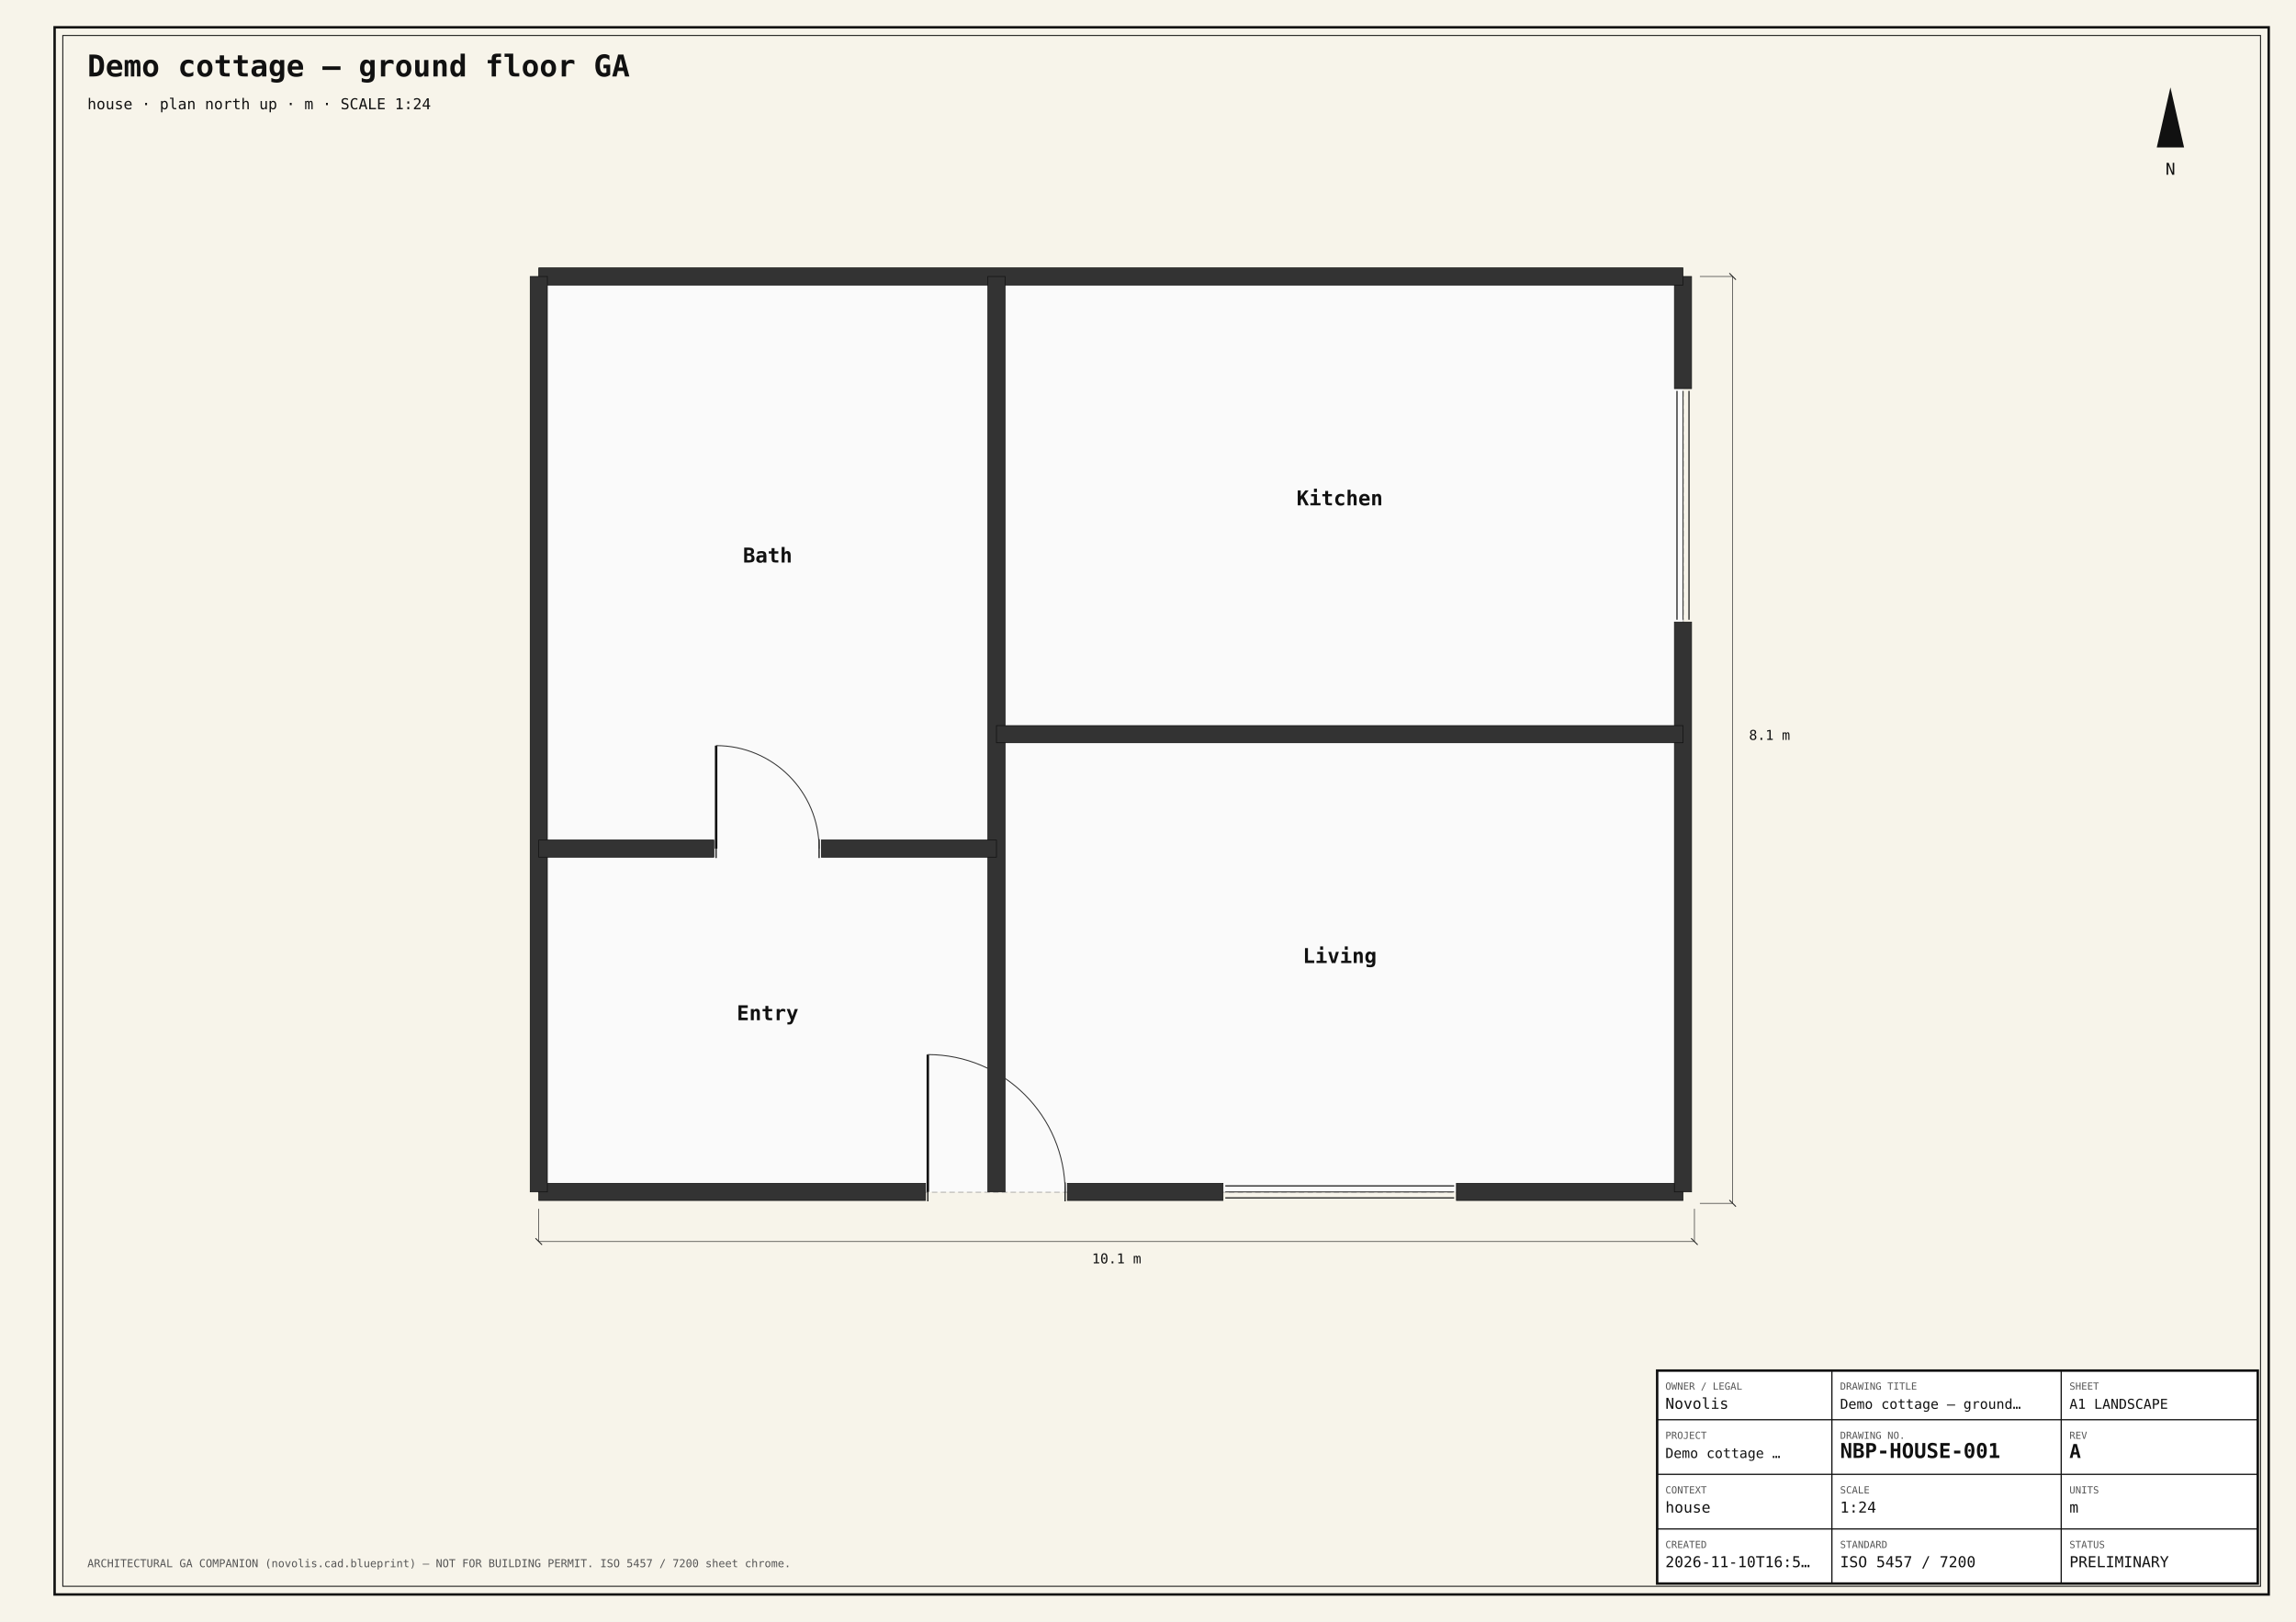
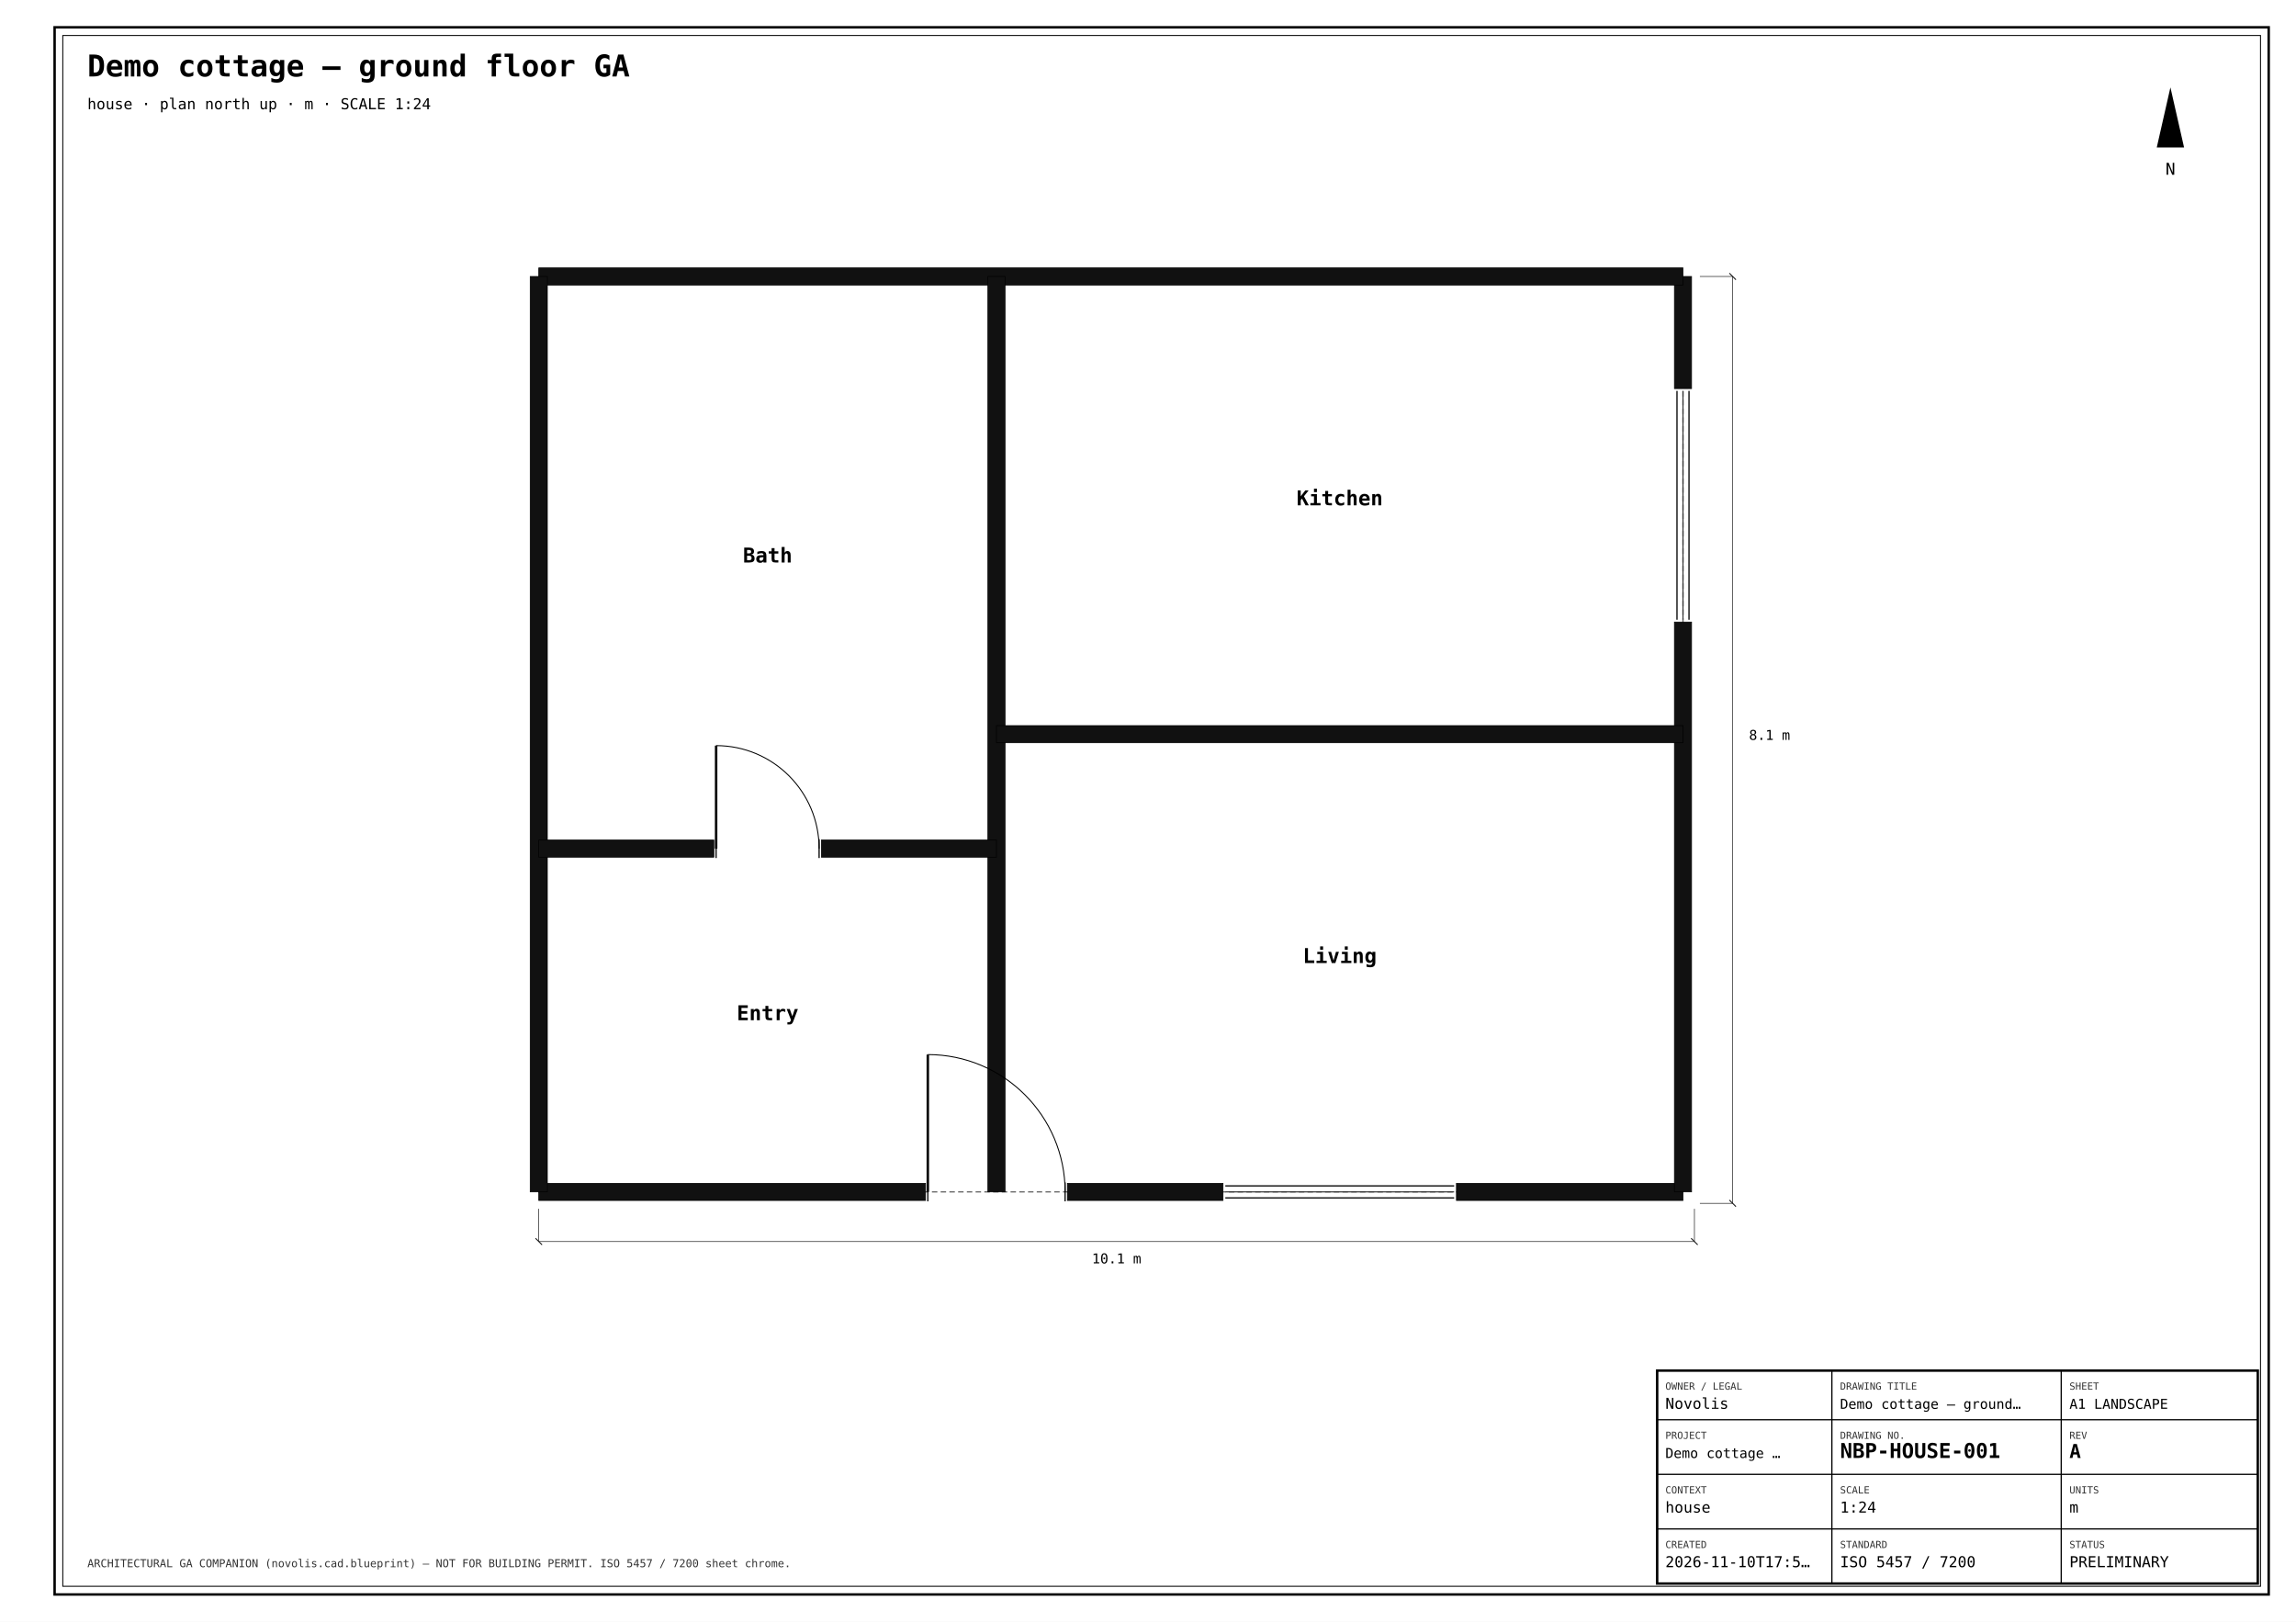
<svg xmlns="http://www.w3.org/2000/svg" id="nbp-sheet" width="841" height="594" viewBox="0 0 841 594" role="img" aria-label="Demo cottage — ground floor GA" data-nbp-format="novolis.cad.blueprint">
  <g data-nbp-layer="chrome.frame" data-nbp-path="chrome/frame" data-nbp-kind="chrome" data-nbp-plot="true">
-     <rect x="0" y="0" width="841" height="594" fill="#f7f4ea" stroke="none" />
-     <rect x="20" y="10" width="811" height="574" fill="none" stroke="#111" stroke-width="0.9" />
-     <rect x="23" y="13" width="805" height="568" fill="none" stroke="#111" stroke-width="0.35" />
-     <text x="32" y="28" fill="#111" font-family="IBM Plex Mono,Consolas,monospace" font-size="11" style="font-weight:600">Demo cottage — ground floor GA</text>
-     <text x="32" y="40" fill="#111" font-family="IBM Plex Mono,Consolas,monospace" font-size="5.5">house · plan north up · m · SCALE 1:24</text>
+     <rect x="0" y="0" width="841" height="594" fill="#fff" stroke="none" />
+     <rect x="20" y="10" width="811" height="574" fill="none" stroke="#000" stroke-width="0.9" />
+     <rect x="23" y="13" width="805" height="568" fill="none" stroke="#000" stroke-width="0.35" />
+     <text x="32" y="28" fill="#000" font-family="IBM Plex Mono,Consolas,monospace" font-size="11" style="font-weight:600">Demo cottage — ground floor GA</text>
+     <text x="32" y="40" fill="#000" font-family="IBM Plex Mono,Consolas,monospace" font-size="5.5">house · plan north up · m · SCALE 1:24</text>
    <g transform="translate(795 46)">
-       <polygon points="0,-14 5,8 -5,8" fill="#111" stroke="none" />
-       <text x="0" y="18" fill="#111" font-family="IBM Plex Mono,Consolas,monospace" font-size="6" text-anchor="middle">N</text>
+       <polygon points="0,-14 5,8 -5,8" fill="#000" stroke="none" />
+       <text x="0" y="18" fill="#000" font-family="IBM Plex Mono,Consolas,monospace" font-size="6" text-anchor="middle">N</text>
    </g>
-     <text x="32" y="574" fill="#555" font-family="IBM Plex Mono,Consolas,monospace" font-size="4">ARCHITECTURAL GA COMPANION (novolis.cad.blueprint) — NOT FOR BUILDING PERMIT. ISO 5457 / 7200 sheet chrome.</text>
+     <text x="32" y="574" fill="#333" font-family="IBM Plex Mono,Consolas,monospace" font-size="4">ARCHITECTURAL GA COMPANION (novolis.cad.blueprint) — NOT FOR BUILDING PERMIT. ISO 5457 / 7200 sheet chrome.</text>
    <g class="titleblock" data-nbp-iso="7200">
-       <rect x="607" y="502" width="220" height="78" fill="#fff" stroke="#111" stroke-width="0.9" />
-       <line x1="671" y1="502" x2="671" y2="580" stroke="#111" stroke-width="0.45" />
-       <line x1="755" y1="502" x2="755" y2="580" stroke="#111" stroke-width="0.45" />
-       <line x1="607" y1="520" x2="827" y2="520" stroke="#111" stroke-width="0.45" />
-       <line x1="607" y1="540" x2="827" y2="540" stroke="#111" stroke-width="0.45" />
-       <line x1="607" y1="560" x2="827" y2="560" stroke="#111" stroke-width="0.45" />
-       <text x="610" y="509" fill="#555" font-family="IBM Plex Mono,Consolas,monospace" font-size="3.6">OWNER / LEGAL</text>
-       <text x="610" y="516" fill="#111" font-family="IBM Plex Mono,Consolas,monospace" font-size="5.5">Novolis</text>
-       <text x="674" y="509" fill="#555" font-family="IBM Plex Mono,Consolas,monospace" font-size="3.6">DRAWING TITLE</text>
-       <text x="674" y="516" fill="#111" font-family="IBM Plex Mono,Consolas,monospace" font-size="5">Demo cottage — ground…</text>
-       <text x="758" y="509" fill="#555" font-family="IBM Plex Mono,Consolas,monospace" font-size="3.6">SHEET</text>
-       <text x="758" y="516" fill="#111" font-family="IBM Plex Mono,Consolas,monospace" font-size="5">A1 LANDSCAPE</text>
-       <text x="610" y="527" fill="#555" font-family="IBM Plex Mono,Consolas,monospace" font-size="3.6">PROJECT</text>
-       <text x="610" y="534" fill="#111" font-family="IBM Plex Mono,Consolas,monospace" font-size="5">Demo cottage …</text>
-       <text x="674" y="527" fill="#555" font-family="IBM Plex Mono,Consolas,monospace" font-size="3.6">DRAWING NO.</text>
-       <text x="674" y="534" fill="#111" font-family="IBM Plex Mono,Consolas,monospace" font-size="7.5" style="font-weight:600">NBP-HOUSE-001</text>
-       <text x="758" y="527" fill="#555" font-family="IBM Plex Mono,Consolas,monospace" font-size="3.6">REV</text>
-       <text x="758" y="534" fill="#111" font-family="IBM Plex Mono,Consolas,monospace" font-size="7" style="font-weight:600">A</text>
-       <text x="610" y="547" fill="#555" font-family="IBM Plex Mono,Consolas,monospace" font-size="3.6">CONTEXT</text>
-       <text x="610" y="554" fill="#111" font-family="IBM Plex Mono,Consolas,monospace" font-size="5.5">house</text>
-       <text x="674" y="547" fill="#555" font-family="IBM Plex Mono,Consolas,monospace" font-size="3.6">SCALE</text>
-       <text x="674" y="554" fill="#111" font-family="IBM Plex Mono,Consolas,monospace" font-size="5.5">1:24</text>
-       <text x="758" y="547" fill="#555" font-family="IBM Plex Mono,Consolas,monospace" font-size="3.6">UNITS</text>
-       <text x="758" y="554" fill="#111" font-family="IBM Plex Mono,Consolas,monospace" font-size="5.5">m</text>
-       <text x="610" y="567" fill="#555" font-family="IBM Plex Mono,Consolas,monospace" font-size="3.6">CREATED</text>
-       <text x="610" y="574" fill="#111" font-family="IBM Plex Mono,Consolas,monospace" font-size="5.5">2026-11-10T16:5…</text>
-       <text x="674" y="567" fill="#555" font-family="IBM Plex Mono,Consolas,monospace" font-size="3.6">STANDARD</text>
-       <text x="674" y="574" fill="#111" font-family="IBM Plex Mono,Consolas,monospace" font-size="5.5">ISO 5457 / 7200</text>
-       <text x="758" y="567" fill="#555" font-family="IBM Plex Mono,Consolas,monospace" font-size="3.6">STATUS</text>
-       <text x="758" y="574" fill="#111" font-family="IBM Plex Mono,Consolas,monospace" font-size="5.5">PRELIMINARY</text>
+       <rect x="607" y="502" width="220" height="78" fill="#fff" stroke="#000" stroke-width="0.9" />
+       <line x1="671" y1="502" x2="671" y2="580" stroke="#000" stroke-width="0.45" />
+       <line x1="755" y1="502" x2="755" y2="580" stroke="#000" stroke-width="0.45" />
+       <line x1="607" y1="520" x2="827" y2="520" stroke="#000" stroke-width="0.45" />
+       <line x1="607" y1="540" x2="827" y2="540" stroke="#000" stroke-width="0.45" />
+       <line x1="607" y1="560" x2="827" y2="560" stroke="#000" stroke-width="0.45" />
+       <text x="610" y="509" fill="#333" font-family="IBM Plex Mono,Consolas,monospace" font-size="3.6">OWNER / LEGAL</text>
+       <text x="610" y="516" fill="#000" font-family="IBM Plex Mono,Consolas,monospace" font-size="5.5">Novolis</text>
+       <text x="674" y="509" fill="#333" font-family="IBM Plex Mono,Consolas,monospace" font-size="3.6">DRAWING TITLE</text>
+       <text x="674" y="516" fill="#000" font-family="IBM Plex Mono,Consolas,monospace" font-size="5">Demo cottage — ground…</text>
+       <text x="758" y="509" fill="#333" font-family="IBM Plex Mono,Consolas,monospace" font-size="3.6">SHEET</text>
+       <text x="758" y="516" fill="#000" font-family="IBM Plex Mono,Consolas,monospace" font-size="5">A1 LANDSCAPE</text>
+       <text x="610" y="527" fill="#333" font-family="IBM Plex Mono,Consolas,monospace" font-size="3.6">PROJECT</text>
+       <text x="610" y="534" fill="#000" font-family="IBM Plex Mono,Consolas,monospace" font-size="5">Demo cottage …</text>
+       <text x="674" y="527" fill="#333" font-family="IBM Plex Mono,Consolas,monospace" font-size="3.6">DRAWING NO.</text>
+       <text x="674" y="534" fill="#000" font-family="IBM Plex Mono,Consolas,monospace" font-size="7.5" style="font-weight:600">NBP-HOUSE-001</text>
+       <text x="758" y="527" fill="#333" font-family="IBM Plex Mono,Consolas,monospace" font-size="3.6">REV</text>
+       <text x="758" y="534" fill="#000" font-family="IBM Plex Mono,Consolas,monospace" font-size="7" style="font-weight:600">A</text>
+       <text x="610" y="547" fill="#333" font-family="IBM Plex Mono,Consolas,monospace" font-size="3.6">CONTEXT</text>
+       <text x="610" y="554" fill="#000" font-family="IBM Plex Mono,Consolas,monospace" font-size="5.5">house</text>
+       <text x="674" y="547" fill="#333" font-family="IBM Plex Mono,Consolas,monospace" font-size="3.6">SCALE</text>
+       <text x="674" y="554" fill="#000" font-family="IBM Plex Mono,Consolas,monospace" font-size="5.5">1:24</text>
+       <text x="758" y="547" fill="#333" font-family="IBM Plex Mono,Consolas,monospace" font-size="3.6">UNITS</text>
+       <text x="758" y="554" fill="#000" font-family="IBM Plex Mono,Consolas,monospace" font-size="5.5">m</text>
+       <text x="610" y="567" fill="#333" font-family="IBM Plex Mono,Consolas,monospace" font-size="3.6">CREATED</text>
+       <text x="610" y="574" fill="#000" font-family="IBM Plex Mono,Consolas,monospace" font-size="5.5">2026-11-10T17:5…</text>
+       <text x="674" y="567" fill="#333" font-family="IBM Plex Mono,Consolas,monospace" font-size="3.6">STANDARD</text>
+       <text x="674" y="574" fill="#000" font-family="IBM Plex Mono,Consolas,monospace" font-size="5.5">ISO 5457 / 7200</text>
+       <text x="758" y="567" fill="#333" font-family="IBM Plex Mono,Consolas,monospace" font-size="3.6">STATUS</text>
+       <text x="758" y="574" fill="#000" font-family="IBM Plex Mono,Consolas,monospace" font-size="5.5">PRELIMINARY</text>
    </g>
  </g>
  <g data-nbp-view="level-0" data-nbp-view-kind="plan">
    <g data-nbp-layer="exterior.shell" data-nbp-path="exterior/shell" data-nbp-kind="outline" data-nbp-plot="true">
-       <path d="M 197.349 436.549 L 616.46 436.549 L 616.46 101.26 L 197.349 101.26 Z" fill="none" stroke="#888" stroke-width="0.45" stroke-dasharray="2 1.2" />
+       <path d="M 197.349 436.549 L 616.46 436.549 L 616.46 101.26 L 197.349 101.26 Z" fill="none" stroke="#666" stroke-width="0.45" stroke-dasharray="2 1.2" />
    </g>
    <g data-nbp-layer="interior.spaces" data-nbp-path="interior/spaces" data-nbp-kind="space" data-nbp-plot="true">
-       <path d="M 197.349 436.549 L 364.993 436.549 L 364.993 310.816 L 197.349 310.816 Z" fill="#fafafa" stroke="none" />
-       <text x="281.171" y="373.682" fill="#111" font-family="IBM Plex Mono,Consolas,monospace" font-size="7.5" text-anchor="middle" style="font-weight:600">Entry</text>
-       <path d="M 197.349 310.816 L 364.993 310.816 L 364.993 101.26 L 197.349 101.26 Z" fill="#fafafa" stroke="none" />
-       <text x="281.171" y="206.038" fill="#111" font-family="IBM Plex Mono,Consolas,monospace" font-size="7.5" text-anchor="middle" style="font-weight:600">Bath</text>
-       <path d="M 364.993 436.549 L 616.46 436.549 L 616.46 268.904 L 364.993 268.904 Z" fill="#fafafa" stroke="none" />
-       <text x="490.727" y="352.727" fill="#111" font-family="IBM Plex Mono,Consolas,monospace" font-size="7.5" text-anchor="middle" style="font-weight:600">Living</text>
-       <path d="M 364.993 268.904 L 616.46 268.904 L 616.46 101.26 L 364.993 101.26 Z" fill="#fafafa" stroke="none" />
-       <text x="490.727" y="185.082" fill="#111" font-family="IBM Plex Mono,Consolas,monospace" font-size="7.5" text-anchor="middle" style="font-weight:600">Kitchen</text>
+       <path d="M 197.349 436.549 L 364.993 436.549 L 364.993 310.816 L 197.349 310.816 Z" fill="none" stroke="none" />
+       <text x="281.171" y="373.682" fill="#000" font-family="IBM Plex Mono,Consolas,monospace" font-size="7.5" text-anchor="middle" style="font-weight:600">Entry</text>
+       <path d="M 197.349 310.816 L 364.993 310.816 L 364.993 101.26 L 197.349 101.26 Z" fill="none" stroke="none" />
+       <text x="281.171" y="206.038" fill="#000" font-family="IBM Plex Mono,Consolas,monospace" font-size="7.5" text-anchor="middle" style="font-weight:600">Bath</text>
+       <path d="M 364.993 436.549 L 616.46 436.549 L 616.46 268.904 L 364.993 268.904 Z" fill="none" stroke="none" />
+       <text x="490.727" y="352.727" fill="#000" font-family="IBM Plex Mono,Consolas,monospace" font-size="7.5" text-anchor="middle" style="font-weight:600">Living</text>
+       <path d="M 364.993 268.904 L 616.46 268.904 L 616.46 101.26 L 364.993 101.26 Z" fill="none" stroke="none" />
+       <text x="490.727" y="185.082" fill="#000" font-family="IBM Plex Mono,Consolas,monospace" font-size="7.5" text-anchor="middle" style="font-weight:600">Kitchen</text>
    </g>
    <g data-nbp-layer="structure.walls" data-nbp-path="structure/walls" data-nbp-kind="structure" data-nbp-plot="true">
-       <path d="M 197.349 433.406 L 339.008 433.406 L 339.008 439.692 L 197.349 439.692 Z" fill="#333" stroke="#111" stroke-width="0.25" />
-       <path d="M 390.978 433.406 L 447.977 433.406 L 447.977 439.692 L 390.978 439.692 Z" fill="#333" stroke="#111" stroke-width="0.25" />
-       <path d="M 533.476 433.406 L 616.46 433.406 L 616.46 439.692 L 533.476 439.692 Z" fill="#333" stroke="#111" stroke-width="0.25" />
-       <path d="M 613.317 436.549 L 613.317 227.832 L 619.603 227.832 L 619.603 436.549 Z" fill="#333" stroke="#111" stroke-width="0.25" />
-       <path d="M 613.317 142.333 L 613.317 101.26 L 619.603 101.26 L 619.603 142.333 Z" fill="#333" stroke="#111" stroke-width="0.25" />
-       <path d="M 616.46 104.403 L 197.349 104.403 L 197.349 98.117 L 616.46 98.117 Z" fill="#333" stroke="#111" stroke-width="0.25" />
-       <path d="M 200.492 101.26 L 200.492 436.549 L 194.206 436.549 L 194.206 101.26 Z" fill="#333" stroke="#111" stroke-width="0.25" />
-       <path d="M 361.85 436.549 L 361.85 101.26 L 368.137 101.26 L 368.137 436.549 Z" fill="#333" stroke="#111" stroke-width="0.25" />
-       <path d="M 364.993 265.761 L 616.46 265.761 L 616.46 272.048 L 364.993 272.048 Z" fill="#333" stroke="#111" stroke-width="0.25" />
-       <path d="M 197.349 307.672 L 261.473 307.672 L 261.473 313.959 L 197.349 313.959 Z" fill="#333" stroke="#111" stroke-width="0.25" />
-       <path d="M 300.869 307.672 L 364.993 307.672 L 364.993 313.959 L 300.869 313.959 Z" fill="#333" stroke="#111" stroke-width="0.25" />
+       <path d="M 197.349 433.406 L 339.008 433.406 L 339.008 439.692 L 197.349 439.692 Z" fill="#111" stroke="#000" stroke-width="0.25" />
+       <path d="M 390.978 433.406 L 447.977 433.406 L 447.977 439.692 L 390.978 439.692 Z" fill="#111" stroke="#000" stroke-width="0.25" />
+       <path d="M 533.476 433.406 L 616.46 433.406 L 616.46 439.692 L 533.476 439.692 Z" fill="#111" stroke="#000" stroke-width="0.25" />
+       <path d="M 613.317 436.549 L 613.317 227.832 L 619.603 227.832 L 619.603 436.549 Z" fill="#111" stroke="#000" stroke-width="0.25" />
+       <path d="M 613.317 142.333 L 613.317 101.26 L 619.603 101.26 L 619.603 142.333 Z" fill="#111" stroke="#000" stroke-width="0.25" />
+       <path d="M 616.46 104.403 L 197.349 104.403 L 197.349 98.117 L 616.46 98.117 Z" fill="#111" stroke="#000" stroke-width="0.25" />
+       <path d="M 200.492 101.26 L 200.492 436.549 L 194.206 436.549 L 194.206 101.26 Z" fill="#111" stroke="#000" stroke-width="0.25" />
+       <path d="M 361.85 436.549 L 361.85 101.26 L 368.137 101.26 L 368.137 436.549 Z" fill="#111" stroke="#000" stroke-width="0.25" />
+       <path d="M 364.993 265.761 L 616.46 265.761 L 616.46 272.048 L 364.993 272.048 Z" fill="#111" stroke="#000" stroke-width="0.25" />
+       <path d="M 197.349 307.672 L 261.473 307.672 L 261.473 313.959 L 197.349 313.959 Z" fill="#111" stroke="#000" stroke-width="0.25" />
+       <path d="M 300.869 307.672 L 364.993 307.672 L 364.993 313.959 L 300.869 313.959 Z" fill="#111" stroke="#000" stroke-width="0.25" />
    </g>
    <g data-nbp-layer="openings.all" data-nbp-path="openings/all" data-nbp-kind="opening" data-nbp-plot="true">
-       <line x1="339.847" y1="433.091" x2="339.847" y2="440.007" stroke="#111" stroke-width="0.45" fill="none" />
-       <line x1="390.14" y1="433.091" x2="390.14" y2="440.007" stroke="#111" stroke-width="0.45" fill="none" />
-       <line x1="339.847" y1="436.549" x2="339.847" y2="386.256" stroke="#111" stroke-width="0.9" fill="none" />
-       <path d="M 339.847 386.256 A 50.293 50.293 0 0 1 390.14 436.549" fill="none" stroke="#333" stroke-width="0.35" />
-       <line x1="262.311" y1="307.358" x2="262.311" y2="314.273" stroke="#111" stroke-width="0.45" fill="none" />
-       <line x1="300.031" y1="307.358" x2="300.031" y2="314.273" stroke="#111" stroke-width="0.45" fill="none" />
-       <line x1="262.311" y1="310.816" x2="262.311" y2="273.096" stroke="#111" stroke-width="0.9" fill="none" />
-       <path d="M 262.311 273.096 A 37.72 37.72 0 0 1 300.031 310.816" fill="none" stroke="#333" stroke-width="0.35" />
-       <line x1="448.816" y1="434.349" x2="532.638" y2="434.349" stroke="#222" stroke-width="0.45" />
-       <line x1="448.816" y1="438.749" x2="532.638" y2="438.749" stroke="#222" stroke-width="0.45" />
-       <line x1="448.816" y1="436.549" x2="532.638" y2="436.549" stroke="#444" stroke-width="0.4" />
-       <line x1="614.26" y1="226.993" x2="614.26" y2="143.171" stroke="#222" stroke-width="0.45" />
-       <line x1="618.66" y1="226.993" x2="618.66" y2="143.171" stroke="#222" stroke-width="0.45" />
-       <line x1="616.46" y1="226.993" x2="616.46" y2="143.171" stroke="#444" stroke-width="0.4" />
+       <line x1="339.847" y1="433.091" x2="339.847" y2="440.007" stroke="#000" stroke-width="0.45" fill="none" />
+       <line x1="390.14" y1="433.091" x2="390.14" y2="440.007" stroke="#000" stroke-width="0.45" fill="none" />
+       <line x1="339.847" y1="436.549" x2="339.847" y2="386.256" stroke="#000" stroke-width="0.9" fill="none" />
+       <path d="M 339.847 386.256 A 50.293 50.293 0 0 1 390.14 436.549" fill="none" stroke="#000" stroke-width="0.35" />
+       <line x1="262.311" y1="307.358" x2="262.311" y2="314.273" stroke="#000" stroke-width="0.45" fill="none" />
+       <line x1="300.031" y1="307.358" x2="300.031" y2="314.273" stroke="#000" stroke-width="0.45" fill="none" />
+       <line x1="262.311" y1="310.816" x2="262.311" y2="273.096" stroke="#000" stroke-width="0.9" fill="none" />
+       <path d="M 262.311 273.096 A 37.72 37.72 0 0 1 300.031 310.816" fill="none" stroke="#000" stroke-width="0.35" />
+       <line x1="448.816" y1="434.349" x2="532.638" y2="434.349" stroke="#000" stroke-width="0.45" />
+       <line x1="448.816" y1="438.749" x2="532.638" y2="438.749" stroke="#000" stroke-width="0.45" />
+       <line x1="448.816" y1="436.549" x2="532.638" y2="436.549" stroke="#333" stroke-width="0.4" />
+       <line x1="614.26" y1="226.993" x2="614.26" y2="143.171" stroke="#000" stroke-width="0.45" />
+       <line x1="618.66" y1="226.993" x2="618.66" y2="143.171" stroke="#000" stroke-width="0.45" />
+       <line x1="616.46" y1="226.993" x2="616.46" y2="143.171" stroke="#333" stroke-width="0.4" />
    </g>
    <g data-nbp-layer="dims.primary" data-nbp-path="dims/primary" data-nbp-kind="dimension" data-nbp-plot="true">
-       <line x1="197.349" y1="442.74" x2="197.349" y2="454.74" stroke="#222" stroke-width="0.22" />
-       <line x1="620.651" y1="442.74" x2="620.651" y2="454.74" stroke="#222" stroke-width="0.22" />
-       <line x1="197.349" y1="454.74" x2="620.651" y2="454.74" stroke="#222" stroke-width="0.22" />
-       <line x1="196.149" y1="453.54" x2="198.549" y2="455.94" stroke="#222" stroke-width="0.35" />
-       <line x1="619.451" y1="453.54" x2="621.851" y2="455.94" stroke="#222" stroke-width="0.35" />
-       <text x="409" y="462.74" fill="#111" font-family="IBM Plex Mono,Consolas,monospace" font-size="5" text-anchor="middle">10.1 m</text>
-       <line x1="622.651" y1="101.26" x2="634.651" y2="101.26" stroke="#222" stroke-width="0.22" />
-       <line x1="622.651" y1="440.74" x2="634.651" y2="440.74" stroke="#222" stroke-width="0.22" />
-       <line x1="634.651" y1="101.26" x2="634.651" y2="440.74" stroke="#222" stroke-width="0.22" />
-       <line x1="633.451" y1="100.06" x2="635.851" y2="102.46" stroke="#222" stroke-width="0.35" />
-       <line x1="633.451" y1="439.54" x2="635.851" y2="441.94" stroke="#222" stroke-width="0.35" />
-       <text x="640.651" y="271" fill="#111" font-family="IBM Plex Mono,Consolas,monospace" font-size="5">8.1 m</text>
+       <line x1="197.349" y1="442.74" x2="197.349" y2="454.74" stroke="#111" stroke-width="0.22" />
+       <line x1="620.651" y1="442.74" x2="620.651" y2="454.74" stroke="#111" stroke-width="0.22" />
+       <line x1="197.349" y1="454.74" x2="620.651" y2="454.74" stroke="#111" stroke-width="0.22" />
+       <line x1="196.149" y1="453.54" x2="198.549" y2="455.94" stroke="#111" stroke-width="0.35" />
+       <line x1="619.451" y1="453.54" x2="621.851" y2="455.94" stroke="#111" stroke-width="0.35" />
+       <text x="409" y="462.74" fill="#000" font-family="IBM Plex Mono,Consolas,monospace" font-size="5" text-anchor="middle">10.1 m</text>
+       <line x1="622.651" y1="101.26" x2="634.651" y2="101.26" stroke="#111" stroke-width="0.22" />
+       <line x1="622.651" y1="440.74" x2="634.651" y2="440.74" stroke="#111" stroke-width="0.22" />
+       <line x1="634.651" y1="101.26" x2="634.651" y2="440.74" stroke="#111" stroke-width="0.22" />
+       <line x1="633.451" y1="100.06" x2="635.851" y2="102.46" stroke="#111" stroke-width="0.35" />
+       <line x1="633.451" y1="439.54" x2="635.851" y2="441.94" stroke="#111" stroke-width="0.35" />
+       <text x="640.651" y="271" fill="#000" font-family="IBM Plex Mono,Consolas,monospace" font-size="5">8.1 m</text>
    </g>
  </g>
</svg>
